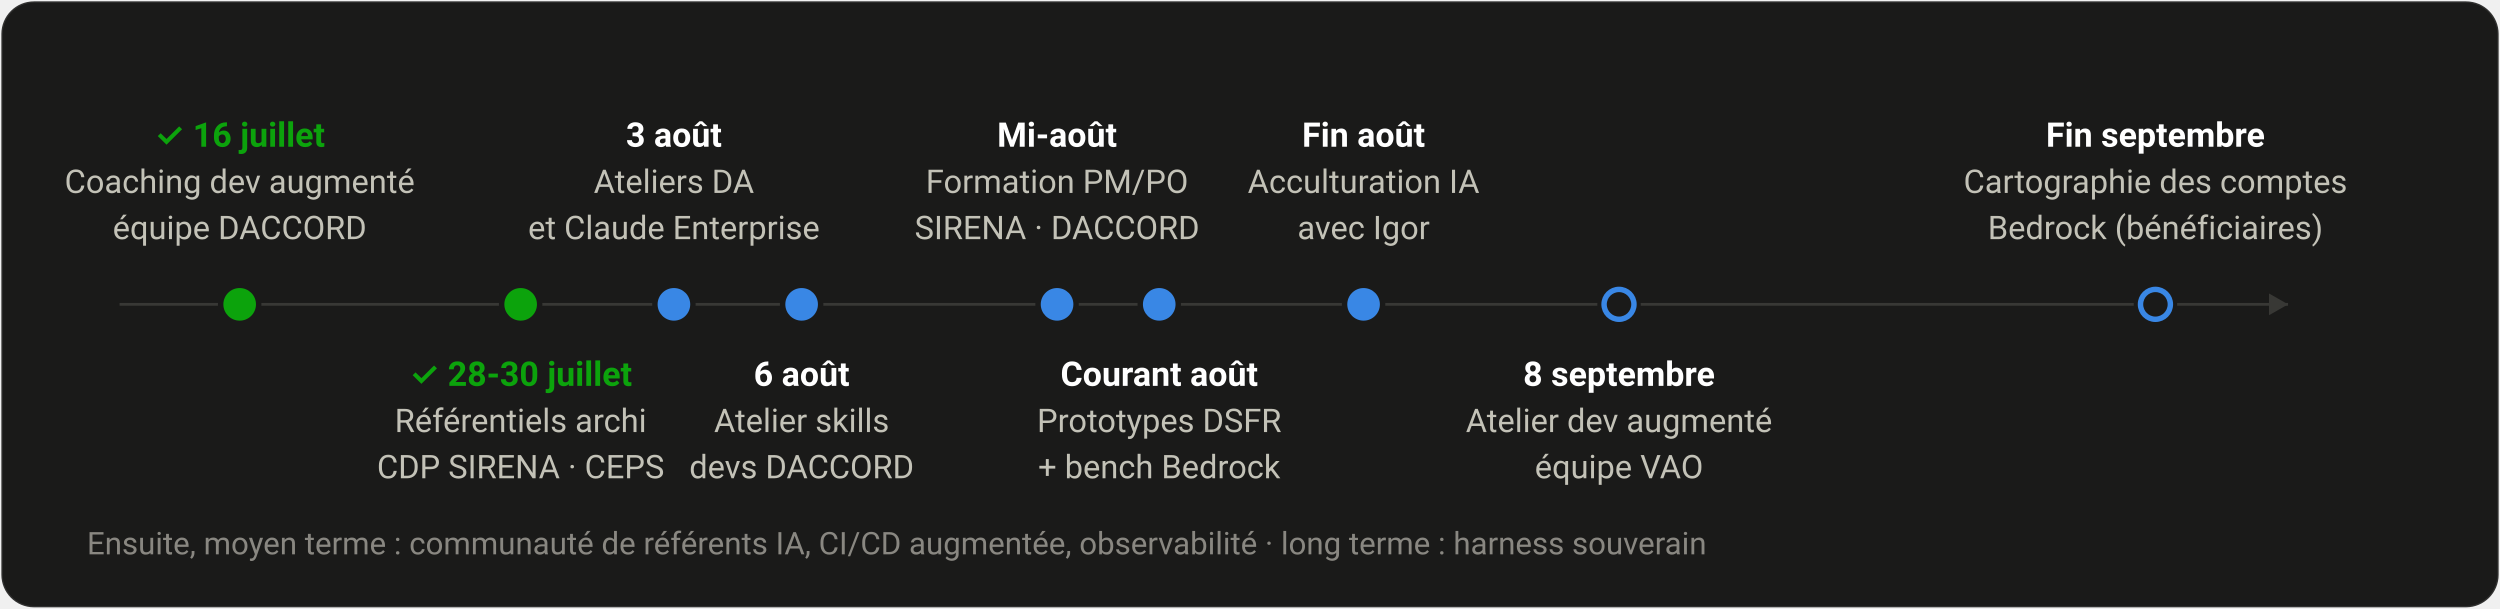
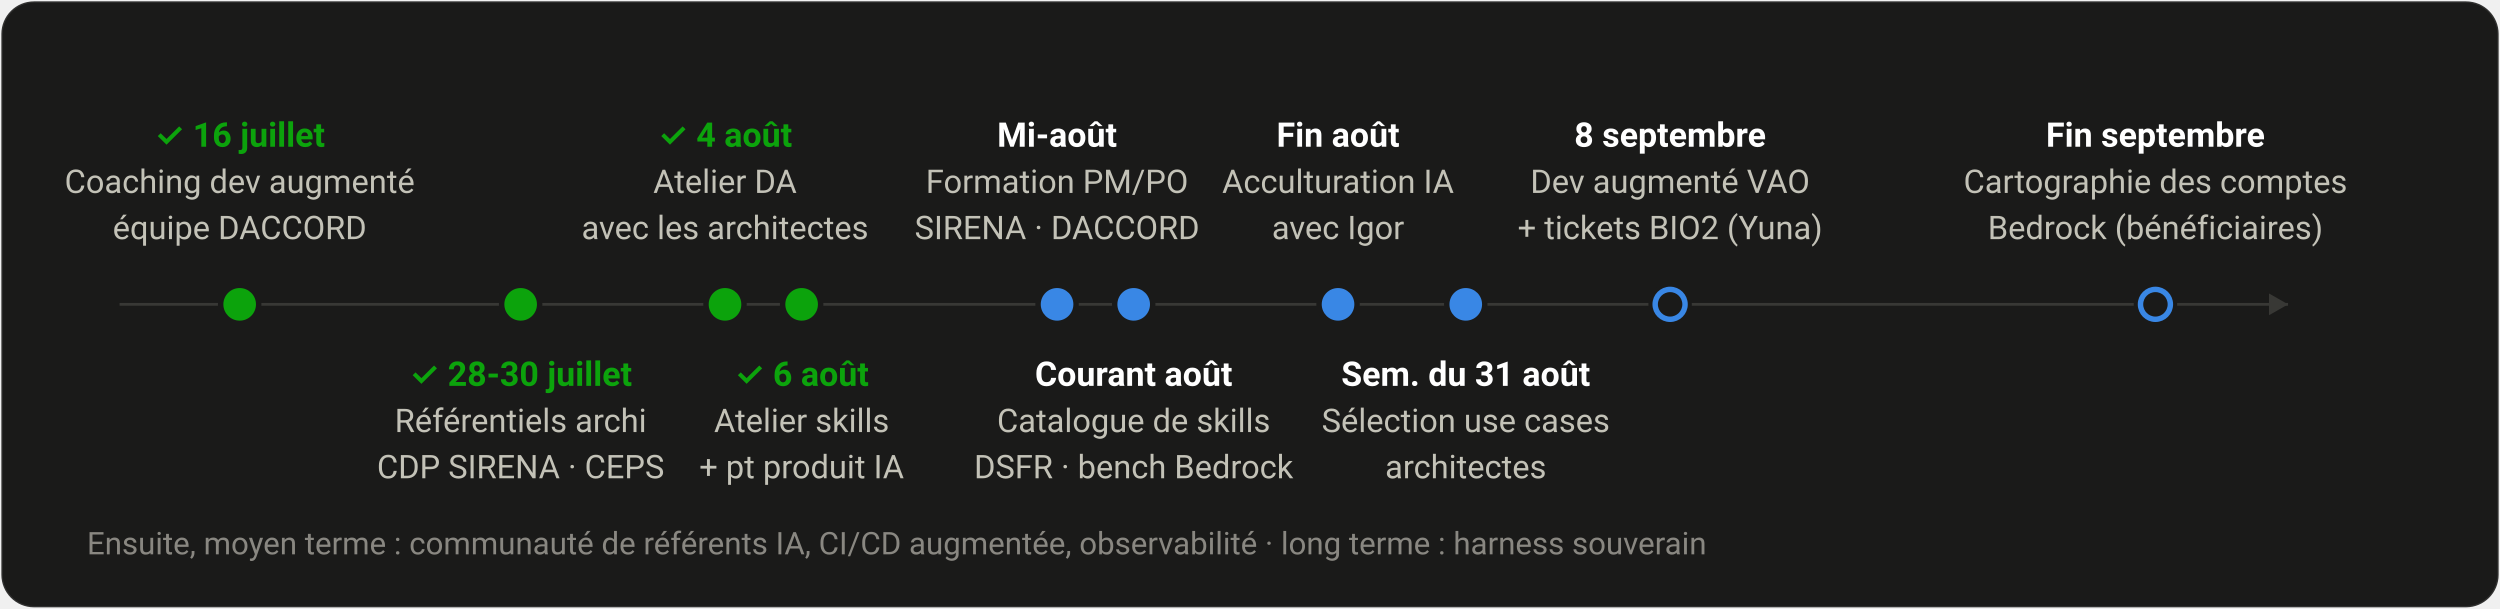
<svg xmlns="http://www.w3.org/2000/svg" width="920" height="224" viewBox="0 0 920 224" font-family="-apple-system,'Segoe UI',system-ui,Roboto,'Helvetica Neue',Arial,sans-serif">
  <rect x="0.5" y="0.5" width="919" height="223" rx="12" fill="#1a1a19" stroke="rgba(255,255,255,0.10)" />
  <line x1="44" y1="112" x2="842" y2="112" stroke="#383835" stroke-width="1" />
  <path d="M842,112 l-7,-4 v8 z" fill="#383835" />
  <circle cx="88.2" cy="112" r="8" fill="#1a1a19" />
  <circle cx="88.2" cy="112" r="6" fill="#0ca30c" />
  <text x="88.2" y="54" font-size="12.5" fill="#0ca30c" font-weight="600" text-anchor="middle">✓ 16 juillet</text>
  <text x="88.2" y="71" font-size="12" fill="#c3c2b7" font-weight="normal" text-anchor="middle">Coaching dev augmenté</text>
  <text x="88.2" y="88" font-size="12" fill="#c3c2b7" font-weight="normal" text-anchor="middle">équipe DACCORD</text>
  <circle cx="191.6" cy="112" r="8" fill="#1a1a19" />
  <circle cx="191.6" cy="112" r="6" fill="#0ca30c" />
  <text x="191.6" y="142" font-size="12.5" fill="#0ca30c" font-weight="600" text-anchor="middle">✓ 28-30 juillet</text>
  <text x="191.6" y="159" font-size="12" fill="#c3c2b7" font-weight="normal" text-anchor="middle">Référentiels archi</text>
  <text x="191.6" y="176" font-size="12" fill="#c3c2b7" font-weight="normal" text-anchor="middle">CDP SIRENA · CEPS</text>
-   <circle cx="248.0" cy="112" r="8" fill="#1a1a19" />
-   <circle cx="248.0" cy="112" r="6" fill="#3987e5" />
-   <text x="248.0" y="54" font-size="12.5" fill="#ffffff" font-weight="600" text-anchor="middle">3 août</text>
-   <text x="248.0" y="71" font-size="12" fill="#c3c2b7" font-weight="normal" text-anchor="middle">Ateliers DA</text>
-   <text x="248.0" y="88" font-size="12" fill="#c3c2b7" font-weight="normal" text-anchor="middle">et Claude Enterprise</text>
+   <circle cx="266.8" cy="112" r="8" fill="#1a1a19" />
+   <circle cx="266.8" cy="112" r="6" fill="#0ca30c" />
+   <text x="266.8" y="54" font-size="12.5" fill="#0ca30c" font-weight="600" text-anchor="middle">✓ 4 août</text>
+   <text x="266.8" y="71" font-size="12" fill="#c3c2b7" font-weight="normal" text-anchor="middle">Atelier DA</text>
+   <text x="266.8" y="88" font-size="12" fill="#c3c2b7" font-weight="normal" text-anchor="middle">avec les architectes</text>
  <circle cx="295.0" cy="112" r="8" fill="#1a1a19" />
-   <circle cx="295.0" cy="112" r="6" fill="#3987e5" />
-   <text x="295.0" y="142" font-size="12.5" fill="#ffffff" font-weight="600" text-anchor="middle">6 août</text>
+   <circle cx="295.0" cy="112" r="6" fill="#0ca30c" />
+   <text x="295.0" y="142" font-size="12.5" fill="#0ca30c" font-weight="600" text-anchor="middle">✓ 6 août</text>
  <text x="295.0" y="159" font-size="12" fill="#c3c2b7" font-weight="normal" text-anchor="middle">Atelier skills</text>
-   <text x="295.0" y="176" font-size="12" fill="#c3c2b7" font-weight="normal" text-anchor="middle">devs DACCORD</text>
+   <text x="295.0" y="176" font-size="12" fill="#c3c2b7" font-weight="normal" text-anchor="middle">+ pt produit IA</text>
  <circle cx="389.0" cy="112" r="8" fill="#1a1a19" />
  <circle cx="389.0" cy="112" r="6" fill="#3987e5" />
  <text x="389.0" y="54" font-size="12.5" fill="#ffffff" font-weight="600" text-anchor="middle">Mi-août</text>
  <text x="389.0" y="71" font-size="12" fill="#c3c2b7" font-weight="normal" text-anchor="middle">Formation PM/PO</text>
  <text x="389.0" y="88" font-size="12" fill="#c3c2b7" font-weight="normal" text-anchor="middle">SIRENA · DACCORD</text>
-   <circle cx="426.6" cy="112" r="8" fill="#1a1a19" />
-   <circle cx="426.6" cy="112" r="6" fill="#3987e5" />
-   <text x="426.6" y="142" font-size="12.5" fill="#ffffff" font-weight="600" text-anchor="middle">Courant août</text>
-   <text x="426.6" y="159" font-size="12" fill="#c3c2b7" font-weight="normal" text-anchor="middle">Prototypes DSFR</text>
-   <text x="426.6" y="176" font-size="12" fill="#c3c2b7" font-weight="normal" text-anchor="middle">+ bench Bedrock</text>
-   <circle cx="501.8" cy="112" r="8" fill="#1a1a19" />
-   <circle cx="501.8" cy="112" r="6" fill="#3987e5" />
-   <text x="501.8" y="54" font-size="12.5" fill="#ffffff" font-weight="600" text-anchor="middle">Fin août</text>
-   <text x="501.8" y="71" font-size="12" fill="#c3c2b7" font-weight="normal" text-anchor="middle">Acculturation IA</text>
-   <text x="501.8" y="88" font-size="12" fill="#c3c2b7" font-weight="normal" text-anchor="middle">avec Igor</text>
-   <circle cx="595.8" cy="112" r="8" fill="#1a1a19" />
-   <circle cx="595.8" cy="112" r="5.5" fill="#1a1a19" stroke="#3987e5" stroke-width="2" />
-   <text x="595.8" y="142" font-size="12.5" fill="#ffffff" font-weight="600" text-anchor="middle">8 septembre</text>
-   <text x="595.8" y="159" font-size="12" fill="#c3c2b7" font-weight="normal" text-anchor="middle">Atelier dev augmenté</text>
-   <text x="595.8" y="176" font-size="12" fill="#c3c2b7" font-weight="normal" text-anchor="middle">équipe VAO</text>
+   <circle cx="417.2" cy="112" r="8" fill="#1a1a19" />
+   <circle cx="417.2" cy="112" r="6" fill="#3987e5" />
+   <text x="417.2" y="142" font-size="12.5" fill="#ffffff" font-weight="600" text-anchor="middle">Courant août</text>
+   <text x="417.2" y="159" font-size="12" fill="#c3c2b7" font-weight="normal" text-anchor="middle">Catalogue de skills</text>
+   <text x="417.2" y="176" font-size="12" fill="#c3c2b7" font-weight="normal" text-anchor="middle">DSFR · bench Bedrock</text>
+   <circle cx="492.4" cy="112" r="8" fill="#1a1a19" />
+   <circle cx="492.4" cy="112" r="6" fill="#3987e5" />
+   <text x="492.4" y="54" font-size="12.5" fill="#ffffff" font-weight="600" text-anchor="middle">Fin août</text>
+   <text x="492.4" y="71" font-size="12" fill="#c3c2b7" font-weight="normal" text-anchor="middle">Acculturation IA</text>
+   <text x="492.4" y="88" font-size="12" fill="#c3c2b7" font-weight="normal" text-anchor="middle">avec Igor</text>
+   <circle cx="539.4" cy="112" r="8" fill="#1a1a19" />
+   <circle cx="539.4" cy="112" r="6" fill="#3987e5" />
+   <text x="539.4" y="142" font-size="12.5" fill="#ffffff" font-weight="600" text-anchor="middle">Sem. du 31 août</text>
+   <text x="539.4" y="159" font-size="12" fill="#c3c2b7" font-weight="normal" text-anchor="middle">Sélection use cases</text>
+   <text x="539.4" y="176" font-size="12" fill="#c3c2b7" font-weight="normal" text-anchor="middle">architectes</text>
+   <circle cx="614.6" cy="112" r="8" fill="#1a1a19" />
+   <circle cx="614.6" cy="112" r="5.5" fill="#1a1a19" stroke="#3987e5" stroke-width="2" />
+   <text x="614.6" y="54" font-size="12.5" fill="#ffffff" font-weight="600" text-anchor="middle">8 septembre</text>
+   <text x="614.6" y="71" font-size="12" fill="#c3c2b7" font-weight="normal" text-anchor="middle">Dev augmenté VAO</text>
+   <text x="614.6" y="88" font-size="12" fill="#c3c2b7" font-weight="normal" text-anchor="middle">+ tickets BIO2 (Yuna)</text>
  <circle cx="793.2" cy="112" r="8" fill="#1a1a19" />
  <circle cx="793.2" cy="112" r="5.5" fill="#1a1a19" stroke="#3987e5" stroke-width="2" />
  <text x="793.2" y="54" font-size="12.5" fill="#ffffff" font-weight="600" text-anchor="middle">Fin septembre</text>
  <text x="793.2" y="71" font-size="12" fill="#c3c2b7" font-weight="normal" text-anchor="middle">Cartographie des comptes</text>
  <text x="793.2" y="88" font-size="12" fill="#c3c2b7" font-weight="normal" text-anchor="middle">Bedrock (bénéficiaires)</text>
  <text x="32" y="204" font-size="11.5" fill="#898781" font-weight="normal" text-anchor="start">Ensuite, moyen terme : communauté de référents IA, CI/CD augmentée, observabilité · long terme : harness souverain</text>
</svg>
